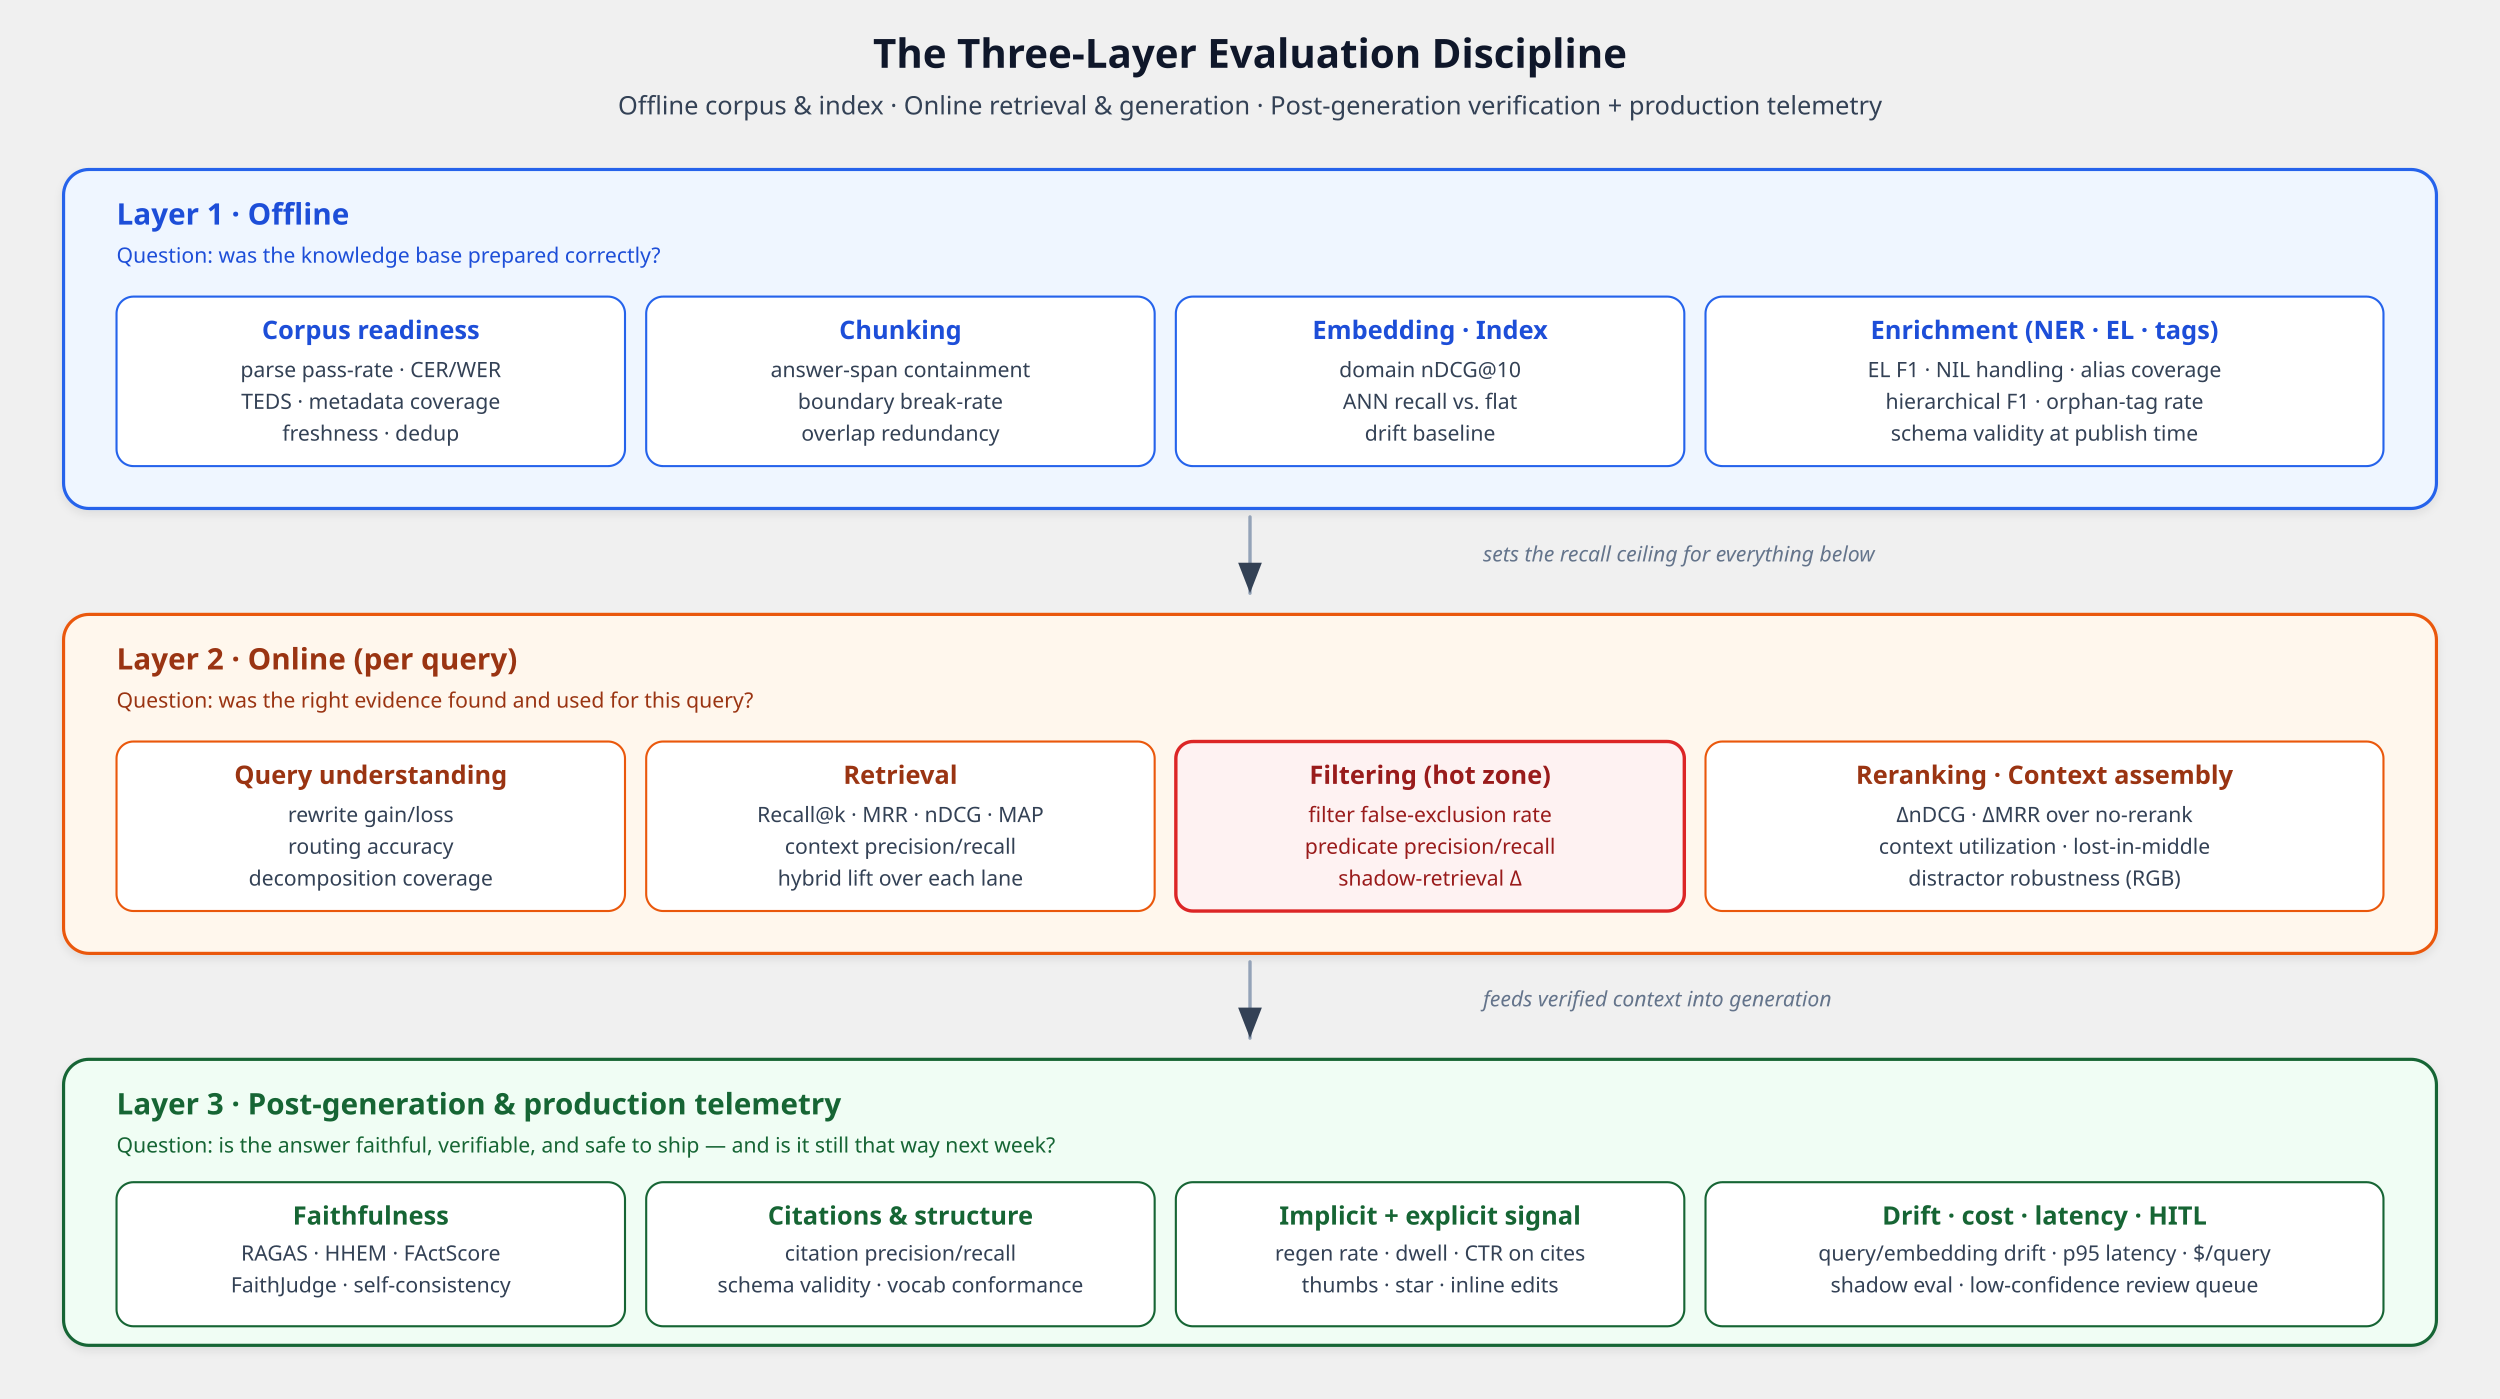
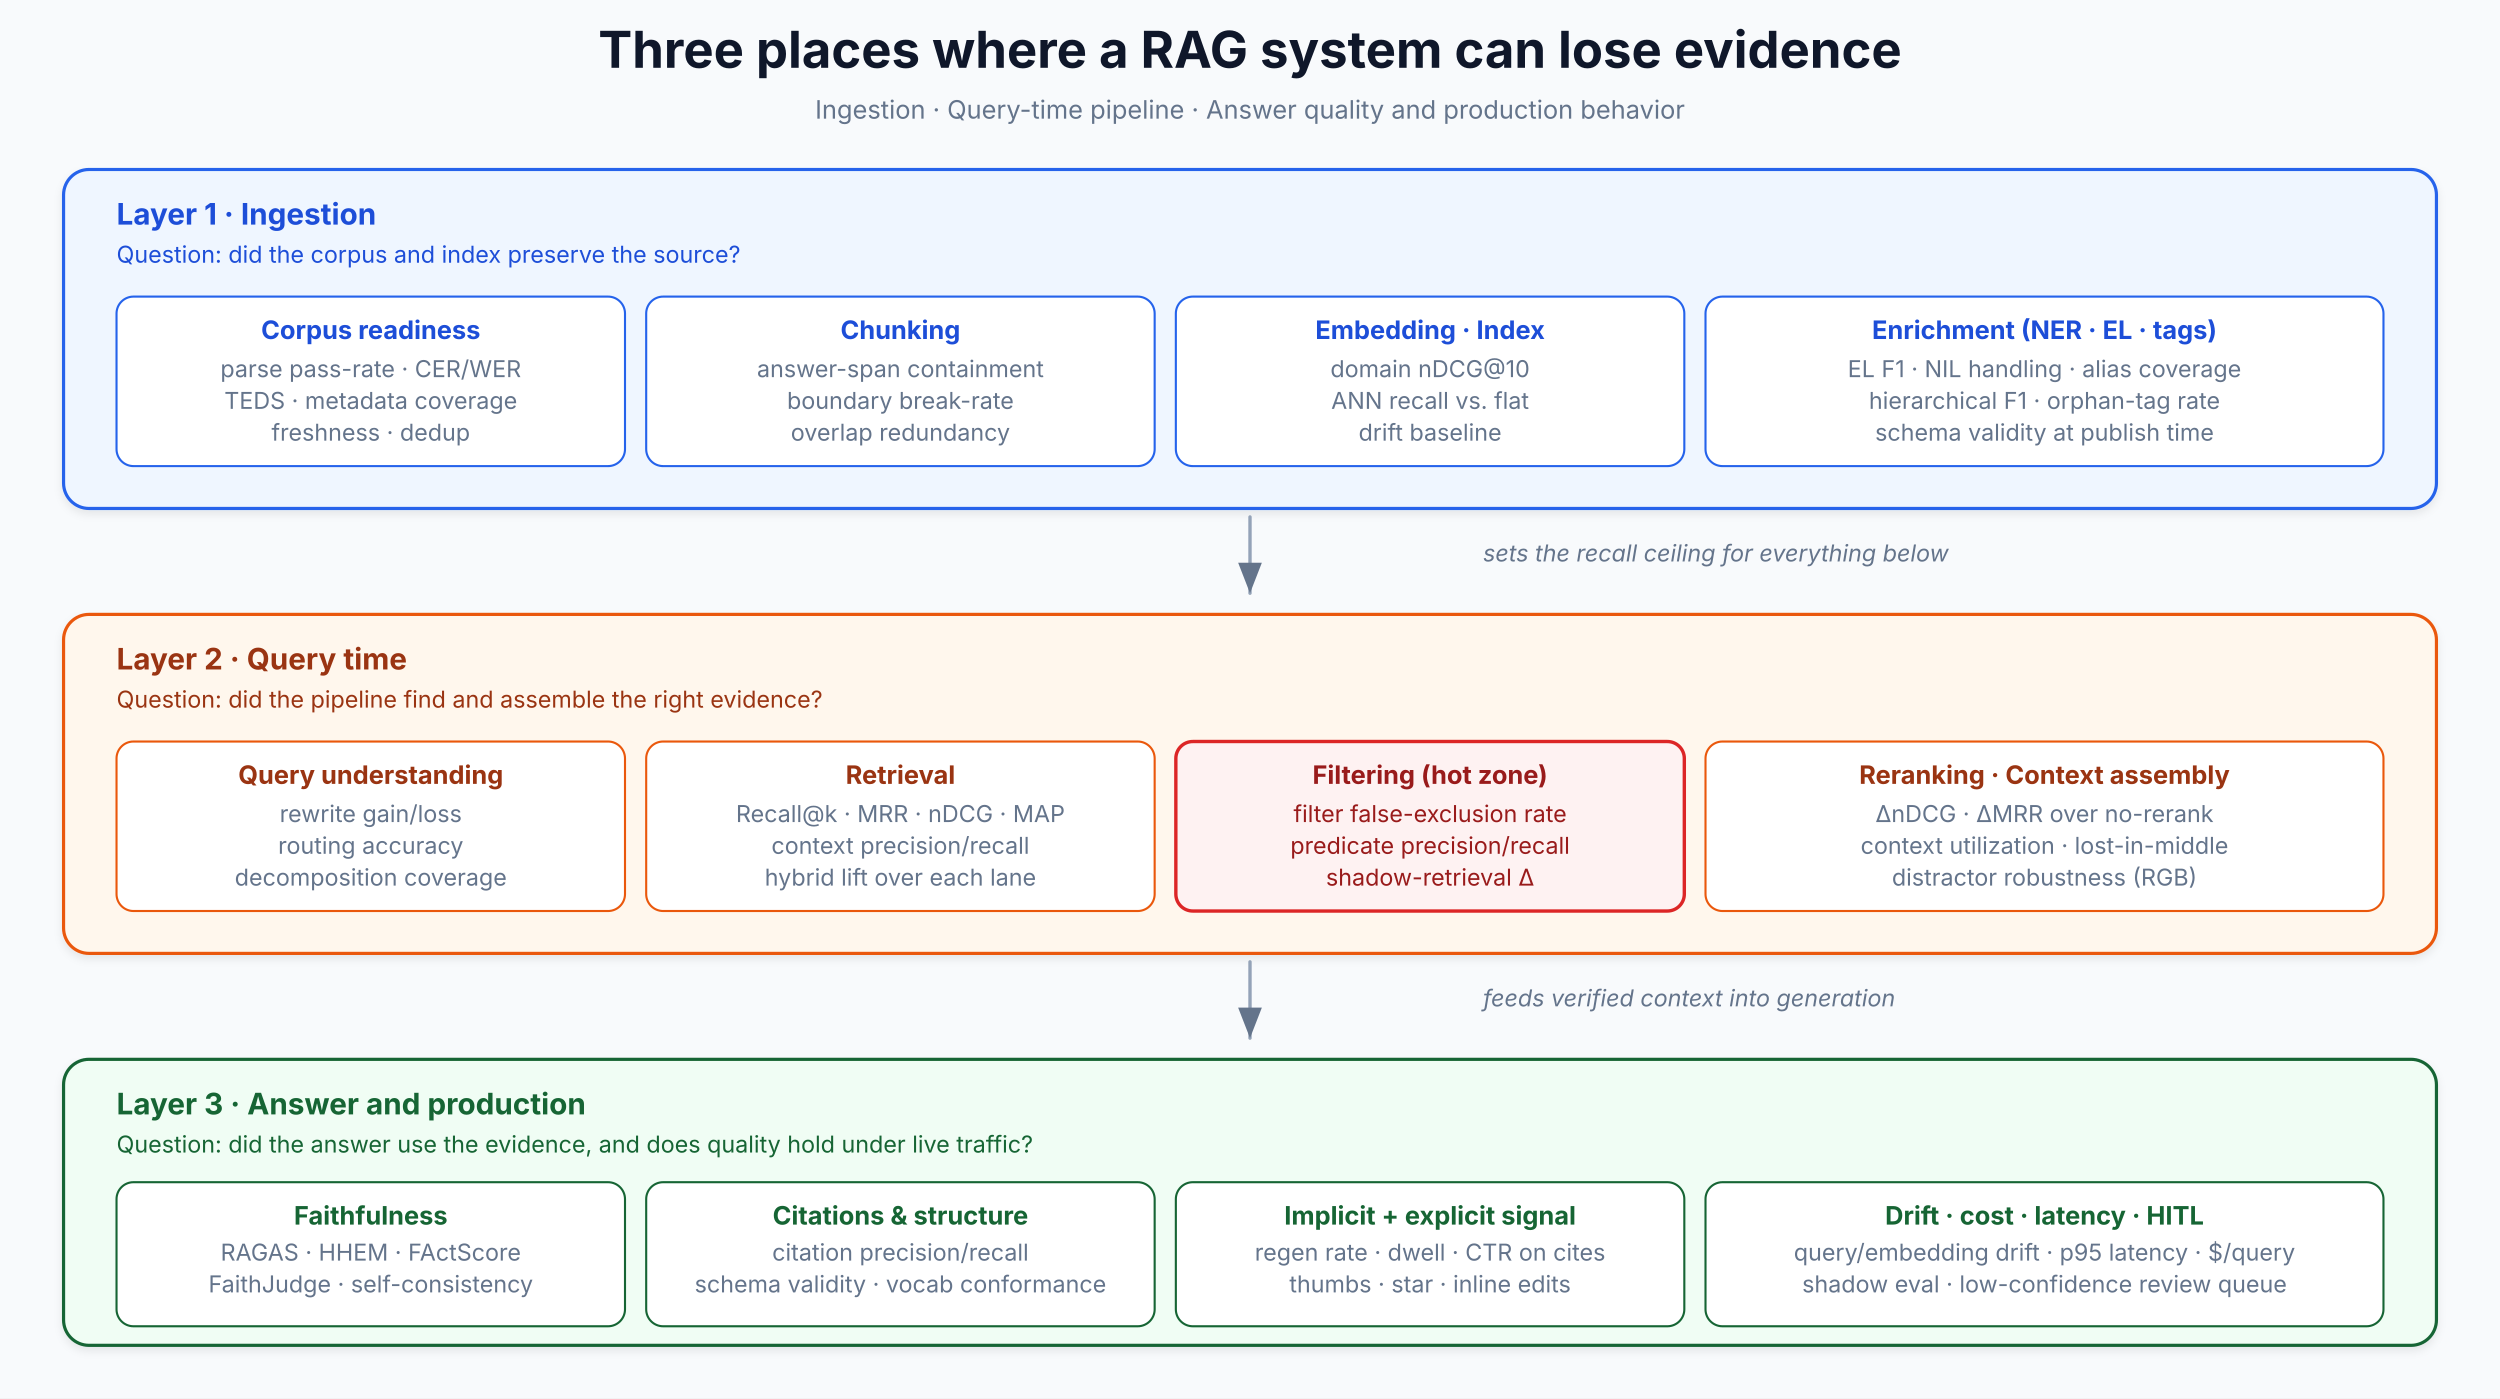
- <svg xmlns="http://www.w3.org/2000/svg" viewBox="0 0 1180 660" font-family="'Segoe UI', system-ui, -apple-system, sans-serif" role="img" aria-label="The three-layer evaluation discipline" data-visual-system="evidence-plate-v1" preserveAspectRatio="xMidYMid meet" shape-rendering="geometricPrecision" text-rendering="geometricPrecision">
+ <svg xmlns="http://www.w3.org/2000/svg" viewBox="0 0 1180 660" font-family="Inter, system-ui, sans-serif" role="img" aria-label="Three places where a RAG system can lose evidence: ingestion, query time, and the answer or production environment" data-visual-system="evidence-plate-v1" preserveAspectRatio="xMidYMid meet" shape-rendering="geometricPrecision" text-rendering="geometricPrecision">
  <defs>
    <marker id="arrLayer" markerWidth="9" markerHeight="7" refX="9" refY="3.5" orient="auto">
-       <path d="M0,0 L9,3.5 L0,7 Z" fill="#334155" />
+       <path d="M0,0 L9,3.5 L0,7 Z" fill="#64748b" />
    </marker>
    <filter id="shadowL" x="-2%" y="-2%" width="104%" height="108%">
      <feDropShadow dx="0" dy="2" stdDeviation="2" flood-opacity="0.08" />
    </filter>
  </defs>
  <style data-visual-system="evidence-plate-v1">
    * { animation: none !important; }
    .anim-box, .bar, .bar-text, .seq-item, .t-box, .flow { opacity: 1 !important; transform: none !important; }
    path, line, polyline { stroke-linecap: round; stroke-linejoin: round; }
  </style>
-   <text y="32" text-anchor="middle" font-size="19" font-weight="700" fill="#0f172a" x="590">The Three-Layer Evaluation Discipline</text>
-   <text y="54" text-anchor="middle" font-size="12" fill="#334155" x="590">Offline corpus &amp; index · Online retrieval &amp; generation · Post-generation verification + production telemetry</text>
+   <rect width="1180" height="660" fill="#f8fafc" />
+   <text y="32" text-anchor="middle" font-size="24" font-weight="700" fill="#0f172a" x="590">Three places where a RAG system can lose evidence</text>
+   <text y="56" text-anchor="middle" font-size="12" fill="#64748b" x="590">Ingestion · Query-time pipeline · Answer quality and production behavior</text>
  <rect x="30" y="80" width="1120" height="160" rx="12" fill="#eff6ff" stroke="#2563eb" stroke-width="1.5" filter="url(#shadowL)" />
-   <text y="106" font-size="14" font-weight="700" fill="#1d4ed8" x="55">Layer 1 · Offline</text>
-   <text y="124" font-size="10" fill="#1d4ed8" x="55">Question: was the knowledge base prepared correctly?</text>
+   <text y="106" font-size="14" font-weight="700" fill="#1d4ed8" x="55">Layer 1 · Ingestion</text>
+   <text y="124" font-size="11" fill="#1d4ed8" x="55">Question: did the corpus and index preserve the source?</text>
  <rect x="55" y="140" width="240" height="80" rx="8" fill="#ffffff" stroke="#2563eb" stroke-width="1" />
  <text y="160" text-anchor="middle" font-size="12" font-weight="700" fill="#1d4ed8" x="175">Corpus readiness</text>
-   <text y="178" text-anchor="middle" font-size="10" fill="#334155" x="175">parse pass-rate · CER/WER</text>
-   <text y="193" text-anchor="middle" font-size="10" fill="#334155" x="175">TEDS · metadata coverage</text>
-   <text y="208" text-anchor="middle" font-size="10" fill="#334155" x="175">freshness · dedup</text>
+   <text y="178" text-anchor="middle" font-size="11" fill="#64748b" x="175">parse pass-rate · CER/WER</text>
+   <text y="193" text-anchor="middle" font-size="11" fill="#64748b" x="175">TEDS · metadata coverage</text>
+   <text y="208" text-anchor="middle" font-size="11" fill="#64748b" x="175">freshness · dedup</text>
  <rect x="305" y="140" width="240" height="80" rx="8" fill="#ffffff" stroke="#2563eb" stroke-width="1" />
  <text y="160" text-anchor="middle" font-size="12" font-weight="700" fill="#1d4ed8" x="425">Chunking</text>
-   <text y="178" text-anchor="middle" font-size="10" fill="#334155" x="425">answer-span containment</text>
-   <text y="193" text-anchor="middle" font-size="10" fill="#334155" x="425">boundary break-rate</text>
-   <text y="208" text-anchor="middle" font-size="10" fill="#334155" x="425">overlap redundancy</text>
+   <text y="178" text-anchor="middle" font-size="11" fill="#64748b" x="425">answer-span containment</text>
+   <text y="193" text-anchor="middle" font-size="11" fill="#64748b" x="425">boundary break-rate</text>
+   <text y="208" text-anchor="middle" font-size="11" fill="#64748b" x="425">overlap redundancy</text>
  <rect x="555" y="140" width="240" height="80" rx="8" fill="#ffffff" stroke="#2563eb" stroke-width="1" />
  <text y="160" text-anchor="middle" font-size="12" font-weight="700" fill="#1d4ed8" x="675">Embedding · Index</text>
-   <text y="178" text-anchor="middle" font-size="10" fill="#334155" x="675">domain nDCG@10</text>
-   <text y="193" text-anchor="middle" font-size="10" fill="#334155" x="675">ANN recall vs. flat</text>
-   <text y="208" text-anchor="middle" font-size="10" fill="#334155" x="675">drift baseline</text>
+   <text y="178" text-anchor="middle" font-size="11" fill="#64748b" x="675">domain nDCG@10</text>
+   <text y="193" text-anchor="middle" font-size="11" fill="#64748b" x="675">ANN recall vs. flat</text>
+   <text y="208" text-anchor="middle" font-size="11" fill="#64748b" x="675">drift baseline</text>
  <rect x="805" y="140" width="320" height="80" rx="8" fill="#ffffff" stroke="#2563eb" stroke-width="1" />
  <text y="160" text-anchor="middle" font-size="12" font-weight="700" fill="#1d4ed8" x="965">Enrichment (NER · EL · tags)</text>
-   <text y="178" text-anchor="middle" font-size="10" fill="#334155" x="965">EL F1 · NIL handling · alias coverage</text>
-   <text y="193" text-anchor="middle" font-size="10" fill="#334155" x="965">hierarchical F1 · orphan-tag rate</text>
-   <text y="208" text-anchor="middle" font-size="10" fill="#334155" x="965">schema validity at publish time</text>
+   <text y="178" text-anchor="middle" font-size="11" fill="#64748b" x="965">EL F1 · NIL handling · alias coverage</text>
+   <text y="193" text-anchor="middle" font-size="11" fill="#64748b" x="965">hierarchical F1 · orphan-tag rate</text>
+   <text y="208" text-anchor="middle" font-size="11" fill="#64748b" x="965">schema validity at publish time</text>
  <line x1="590" y1="244" x2="590" y2="280" stroke="#94a3b8" stroke-width="1.6" marker-end="url(#arrLayer)" />
-   <text y="265" font-size="10" fill="#64748b" font-style="italic" x="700">sets the recall ceiling for everything below</text>
+   <text y="265" font-size="11" fill="#64748b" font-style="italic" x="700">sets the recall ceiling for everything below</text>
  <rect x="30" y="290" width="1120" height="160" rx="12" fill="#fff7ed" stroke="#ea580c" stroke-width="1.5" filter="url(#shadowL)" />
-   <text y="316" font-size="14" font-weight="700" fill="#9a3412" x="55">Layer 2 · Online (per query)</text>
-   <text y="334" font-size="10" fill="#9a3412" x="55">Question: was the right evidence found and used for this query?</text>
+   <text y="316" font-size="14" font-weight="700" fill="#9a3412" x="55">Layer 2 · Query time</text>
+   <text y="334" font-size="11" fill="#9a3412" x="55">Question: did the pipeline find and assemble the right evidence?</text>
  <rect x="55" y="350" width="240" height="80" rx="8" fill="#ffffff" stroke="#ea580c" stroke-width="1" />
  <text y="370" text-anchor="middle" font-size="12" font-weight="700" fill="#9a3412" x="175">Query understanding</text>
-   <text y="388" text-anchor="middle" font-size="10" fill="#334155" x="175">rewrite gain/loss</text>
-   <text y="403" text-anchor="middle" font-size="10" fill="#334155" x="175">routing accuracy</text>
-   <text y="418" text-anchor="middle" font-size="10" fill="#334155" x="175">decomposition coverage</text>
+   <text y="388" text-anchor="middle" font-size="11" fill="#64748b" x="175">rewrite gain/loss</text>
+   <text y="403" text-anchor="middle" font-size="11" fill="#64748b" x="175">routing accuracy</text>
+   <text y="418" text-anchor="middle" font-size="11" fill="#64748b" x="175">decomposition coverage</text>
  <rect x="305" y="350" width="240" height="80" rx="8" fill="#ffffff" stroke="#ea580c" stroke-width="1" />
  <text y="370" text-anchor="middle" font-size="12" font-weight="700" fill="#9a3412" x="425">Retrieval</text>
-   <text y="388" text-anchor="middle" font-size="10" fill="#334155" x="425">Recall@k · MRR · nDCG · MAP</text>
-   <text y="403" text-anchor="middle" font-size="10" fill="#334155" x="425">context precision/recall</text>
-   <text y="418" text-anchor="middle" font-size="10" fill="#334155" x="425">hybrid lift over each lane</text>
+   <text y="388" text-anchor="middle" font-size="11" fill="#64748b" x="425">Recall@k · MRR · nDCG · MAP</text>
+   <text y="403" text-anchor="middle" font-size="11" fill="#64748b" x="425">context precision/recall</text>
+   <text y="418" text-anchor="middle" font-size="11" fill="#64748b" x="425">hybrid lift over each lane</text>
  <rect x="555" y="350" width="240" height="80" rx="8" fill="#fef2f2" stroke="#dc2626" stroke-width="1.6" />
  <text y="370" text-anchor="middle" font-size="12" font-weight="700" fill="#991b1b" x="675">Filtering (hot zone)</text>
-   <text y="388" text-anchor="middle" font-size="10" fill="#991b1b" x="675">filter false-exclusion rate</text>
-   <text y="403" text-anchor="middle" font-size="10" fill="#991b1b" x="675">predicate precision/recall</text>
-   <text y="418" text-anchor="middle" font-size="10" fill="#991b1b" x="675">shadow-retrieval Δ</text>
+   <text y="388" text-anchor="middle" font-size="11" fill="#991b1b" x="675">filter false-exclusion rate</text>
+   <text y="403" text-anchor="middle" font-size="11" fill="#991b1b" x="675">predicate precision/recall</text>
+   <text y="418" text-anchor="middle" font-size="11" fill="#991b1b" x="675">shadow-retrieval Δ</text>
  <rect x="805" y="350" width="320" height="80" rx="8" fill="#ffffff" stroke="#ea580c" stroke-width="1" />
  <text y="370" text-anchor="middle" font-size="12" font-weight="700" fill="#9a3412" x="965">Reranking · Context assembly</text>
-   <text y="388" text-anchor="middle" font-size="10" fill="#334155" x="965">ΔnDCG · ΔMRR over no-rerank</text>
-   <text y="403" text-anchor="middle" font-size="10" fill="#334155" x="965">context utilization · lost-in-middle</text>
-   <text y="418" text-anchor="middle" font-size="10" fill="#334155" x="965">distractor robustness (RGB)</text>
+   <text y="388" text-anchor="middle" font-size="11" fill="#64748b" x="965">ΔnDCG · ΔMRR over no-rerank</text>
+   <text y="403" text-anchor="middle" font-size="11" fill="#64748b" x="965">context utilization · lost-in-middle</text>
+   <text y="418" text-anchor="middle" font-size="11" fill="#64748b" x="965">distractor robustness (RGB)</text>
  <line x1="590" y1="454" x2="590" y2="490" stroke="#94a3b8" stroke-width="1.6" marker-end="url(#arrLayer)" />
-   <text y="475" font-size="10" fill="#64748b" font-style="italic" x="700">feeds verified context into generation</text>
+   <text y="475" font-size="11" fill="#64748b" font-style="italic" x="700">feeds verified context into generation</text>
  <rect x="30" y="500" width="1120" height="135" rx="12" fill="#f0fdf4" stroke="#166534" stroke-width="1.5" filter="url(#shadowL)" />
-   <text y="526" font-size="14" font-weight="700" fill="#166534" x="55">Layer 3 · Post-generation &amp; production telemetry</text>
-   <text y="544" font-size="10" fill="#166534" x="55">Question: is the answer faithful, verifiable, and safe to ship — and is it still that way next week?</text>
+   <text y="526" font-size="14" font-weight="700" fill="#166534" x="55">Layer 3 · Answer and production</text>
+   <text y="544" font-size="11" fill="#166534" x="55">Question: did the answer use the evidence, and does quality hold under live traffic?</text>
  <rect x="55" y="558" width="240" height="68" rx="8" fill="#ffffff" stroke="#166534" stroke-width="1" />
  <text y="578" text-anchor="middle" font-size="12" font-weight="700" fill="#166534" x="175">Faithfulness</text>
-   <text y="595" text-anchor="middle" font-size="10" fill="#334155" x="175">RAGAS · HHEM · FActScore</text>
-   <text y="610" text-anchor="middle" font-size="10" fill="#334155" x="175">FaithJudge · self-consistency</text>
+   <text y="595" text-anchor="middle" font-size="11" fill="#64748b" x="175">RAGAS · HHEM · FActScore</text>
+   <text y="610" text-anchor="middle" font-size="11" fill="#64748b" x="175">FaithJudge · self-consistency</text>
  <rect x="305" y="558" width="240" height="68" rx="8" fill="#ffffff" stroke="#166534" stroke-width="1" />
  <text y="578" text-anchor="middle" font-size="12" font-weight="700" fill="#166534" x="425">Citations &amp; structure</text>
-   <text y="595" text-anchor="middle" font-size="10" fill="#334155" x="425">citation precision/recall</text>
-   <text y="610" text-anchor="middle" font-size="10" fill="#334155" x="425">schema validity · vocab conformance</text>
+   <text y="595" text-anchor="middle" font-size="11" fill="#64748b" x="425">citation precision/recall</text>
+   <text y="610" text-anchor="middle" font-size="11" fill="#64748b" x="425">schema validity · vocab conformance</text>
  <rect x="555" y="558" width="240" height="68" rx="8" fill="#ffffff" stroke="#166534" stroke-width="1" />
  <text y="578" text-anchor="middle" font-size="12" font-weight="700" fill="#166534" x="675">Implicit + explicit signal</text>
-   <text y="595" text-anchor="middle" font-size="10" fill="#334155" x="675">regen rate · dwell · CTR on cites</text>
-   <text y="610" text-anchor="middle" font-size="10" fill="#334155" x="675">thumbs · star · inline edits</text>
+   <text y="595" text-anchor="middle" font-size="11" fill="#64748b" x="675">regen rate · dwell · CTR on cites</text>
+   <text y="610" text-anchor="middle" font-size="11" fill="#64748b" x="675">thumbs · star · inline edits</text>
  <rect x="805" y="558" width="320" height="68" rx="8" fill="#ffffff" stroke="#166534" stroke-width="1" />
  <text y="578" text-anchor="middle" font-size="12" font-weight="700" fill="#166534" x="965">Drift · cost · latency · HITL</text>
-   <text y="595" text-anchor="middle" font-size="10" fill="#334155" x="965">query/embedding drift · p95 latency · $/query</text>
-   <text y="610" text-anchor="middle" font-size="10" fill="#334155" x="965">shadow eval · low-confidence review queue</text>
+   <text y="595" text-anchor="middle" font-size="11" fill="#64748b" x="965">query/embedding drift · p95 latency · $/query</text>
+   <text y="610" text-anchor="middle" font-size="11" fill="#64748b" x="965">shadow eval · low-confidence review queue</text>
</svg>
